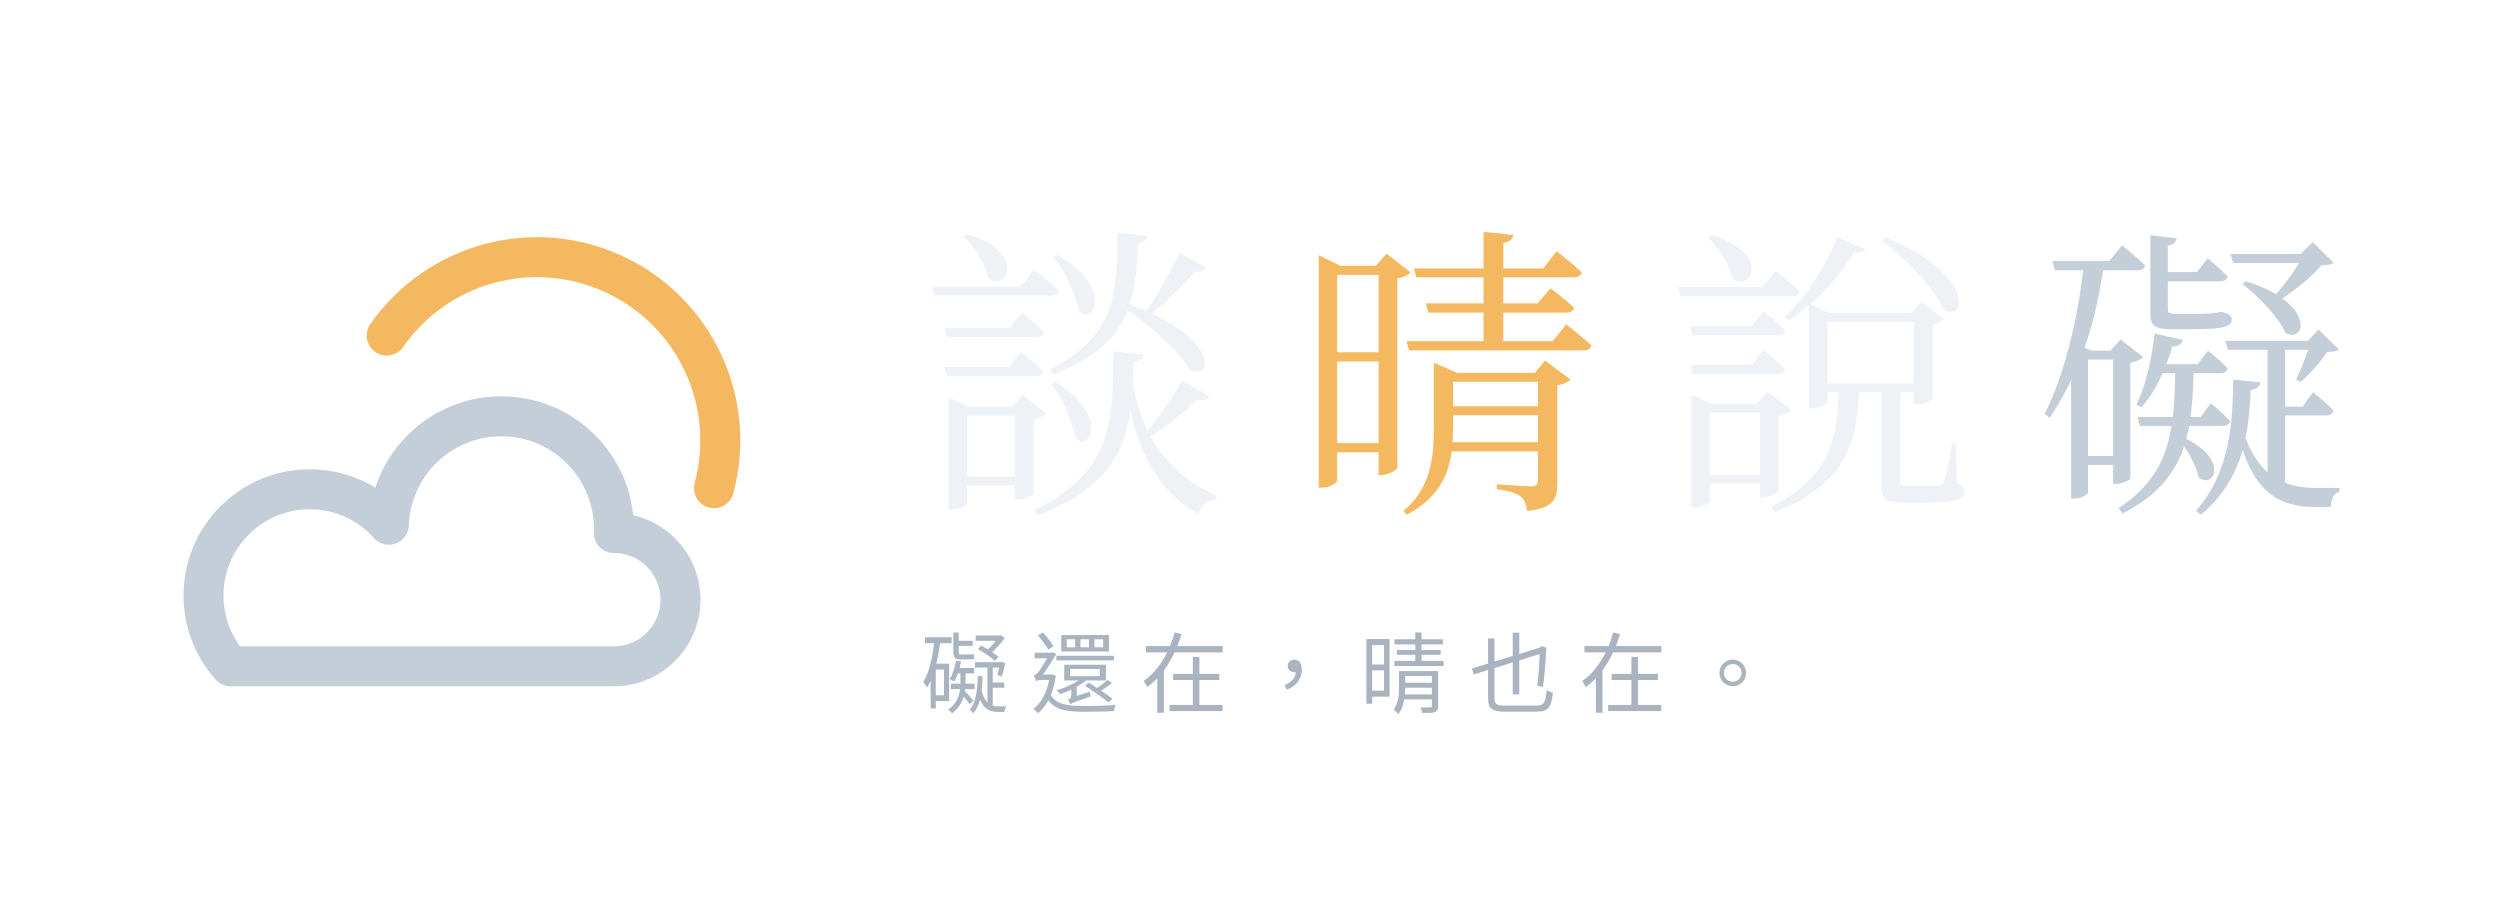
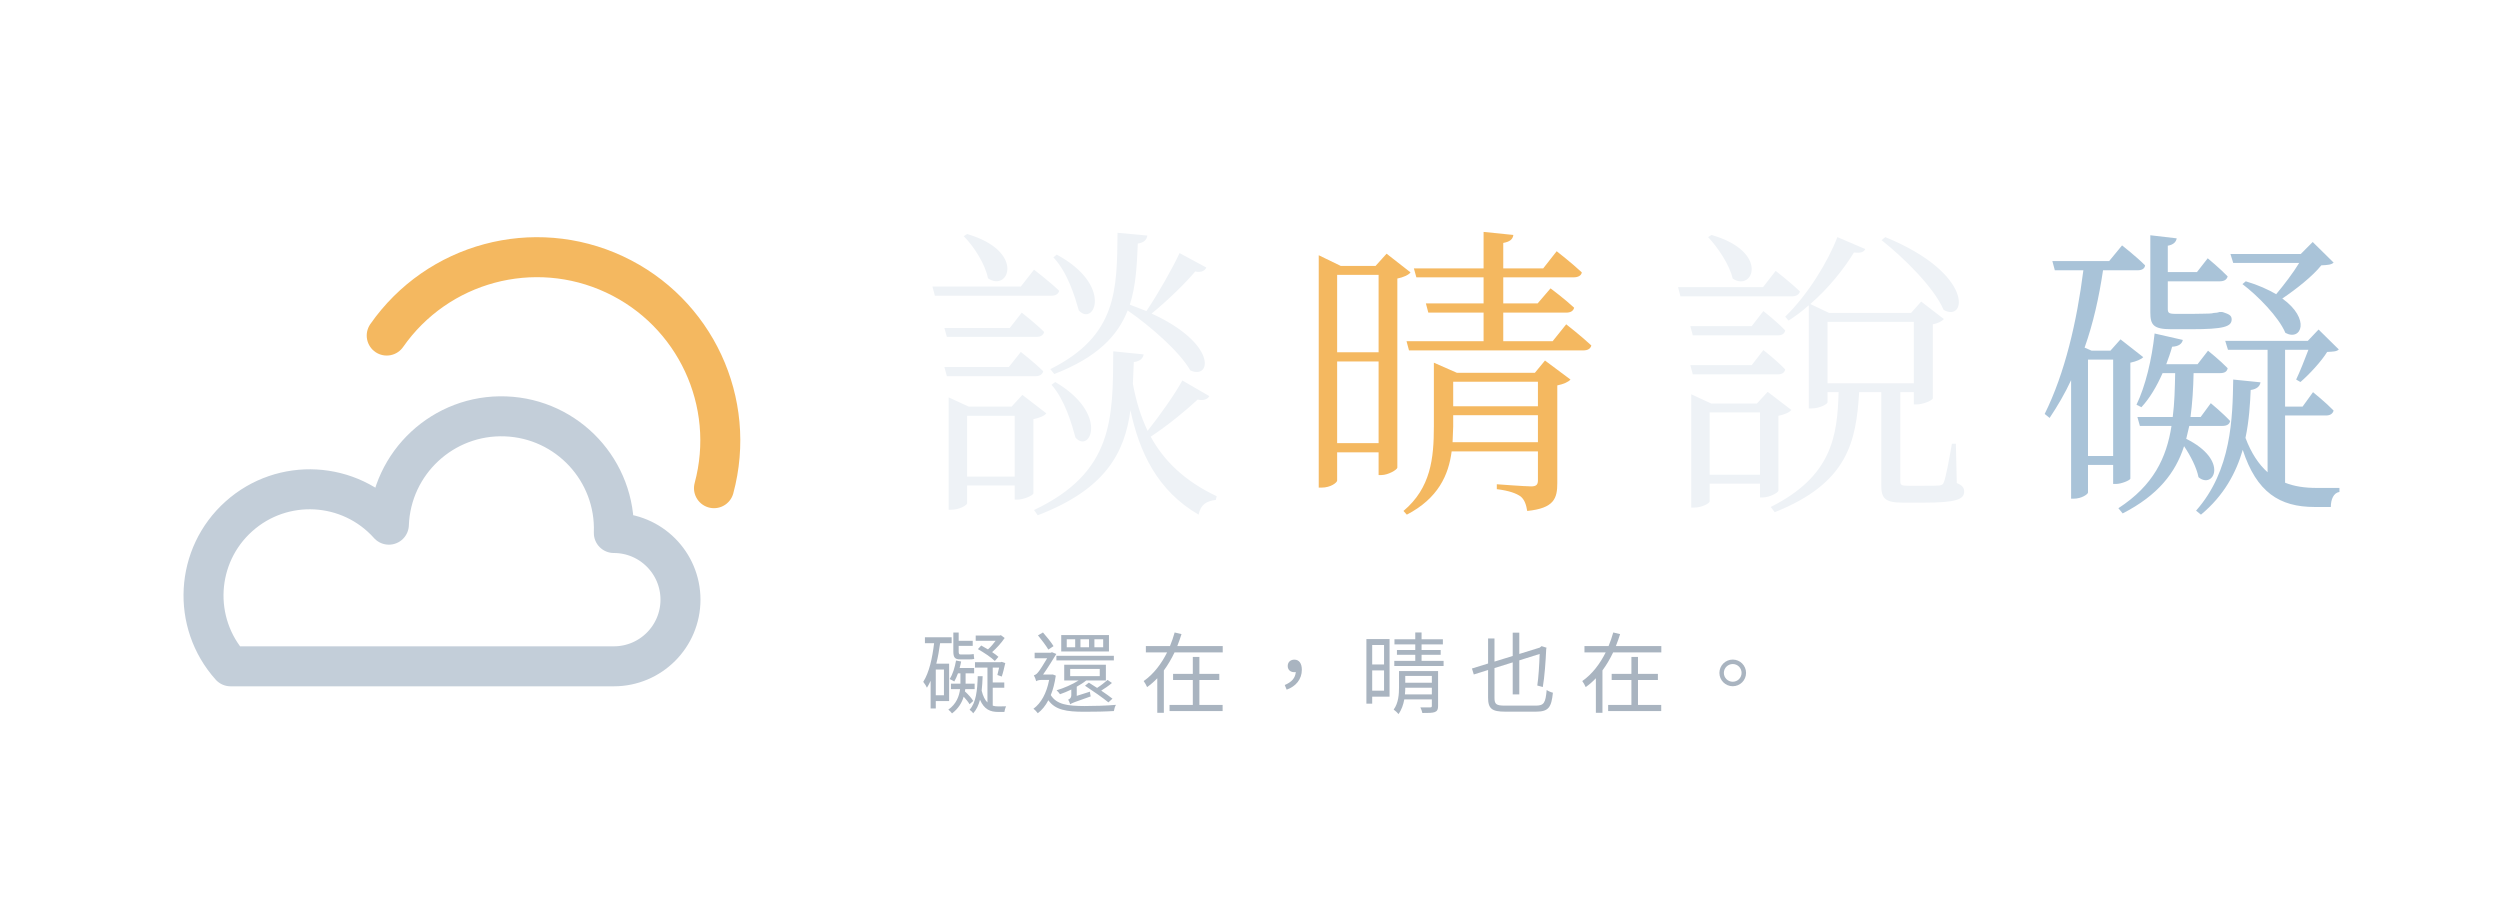
<svg xmlns="http://www.w3.org/2000/svg" width="1140" height="420" viewBox="0 0 1140 420">
  <g data-layer="sym">
    <g transform="translate(210 210) scale(0.7598346) translate(-18.0 3.5)">
      <g data-layer="a">
        <path d="M -120 120 H 110 A 40 40 0 0 0 110 40 A 67.5 67.5 0 0 0 -25 35 A 55 55 0 0 0 -120 120 Z" fill="none" stroke="#C3CED9" stroke-width="24" stroke-linecap="round" stroke-linejoin="round" />
      </g>
      <g data-layer="q">
        <path d="M -26.3 -78.5 A 110 110 0 0 1 170.1 13.1" fill="none" stroke="#F4B860" stroke-width="24" stroke-linecap="round" stroke-linejoin="round" />
      </g>
    </g>
  </g>
  <g data-layer="txt">
    <text x="420.0" y="223.2" font-family="Noto Serif CJK TC" font-size="140" fill="#EEF2F6">談</text>
    <text x="590.0" y="223.2" font-family="Noto Serif CJK TC" font-size="140" fill="#F4B860">晴</text>
    <text x="760.0" y="223.2" font-family="Noto Serif CJK TC" font-size="140" fill="#EEF2F6">說</text>
-     <text x="930.0" y="223.2" font-family="Noto Serif CJK TC" font-size="140" fill="#C3CED9">礙</text>
+     <text x="930.0" y="223.2" font-family="Noto Serif CJK TC" font-size="140" fill="#A9C3D8">礙</text>
  </g>
  <g data-layer="sub">
    <text x="420.0" y="322" font-family="Noto Sans CJK TC" font-size="40" fill="#A9B4C0">礙</text>
    <text x="470.0" y="322" font-family="Noto Sans CJK TC" font-size="40" fill="#A9B4C0">還</text>
    <text x="520.0" y="322" font-family="Noto Sans CJK TC" font-size="40" fill="#A9B4C0">在</text>
    <text x="570.0" y="322" font-family="Noto Sans CJK TC" font-size="40" fill="#A9B4C0">，</text>
    <text x="620.0" y="322" font-family="Noto Sans CJK TC" font-size="40" fill="#A9B4C0">晴</text>
    <text x="670.0" y="322" font-family="Noto Sans CJK TC" font-size="40" fill="#A9B4C0">也</text>
    <text x="720.0" y="322" font-family="Noto Sans CJK TC" font-size="40" fill="#A9B4C0">在</text>
    <text x="770.0" y="322" font-family="Noto Sans CJK TC" font-size="40" fill="#A9B4C0">。</text>
  </g>
</svg>
